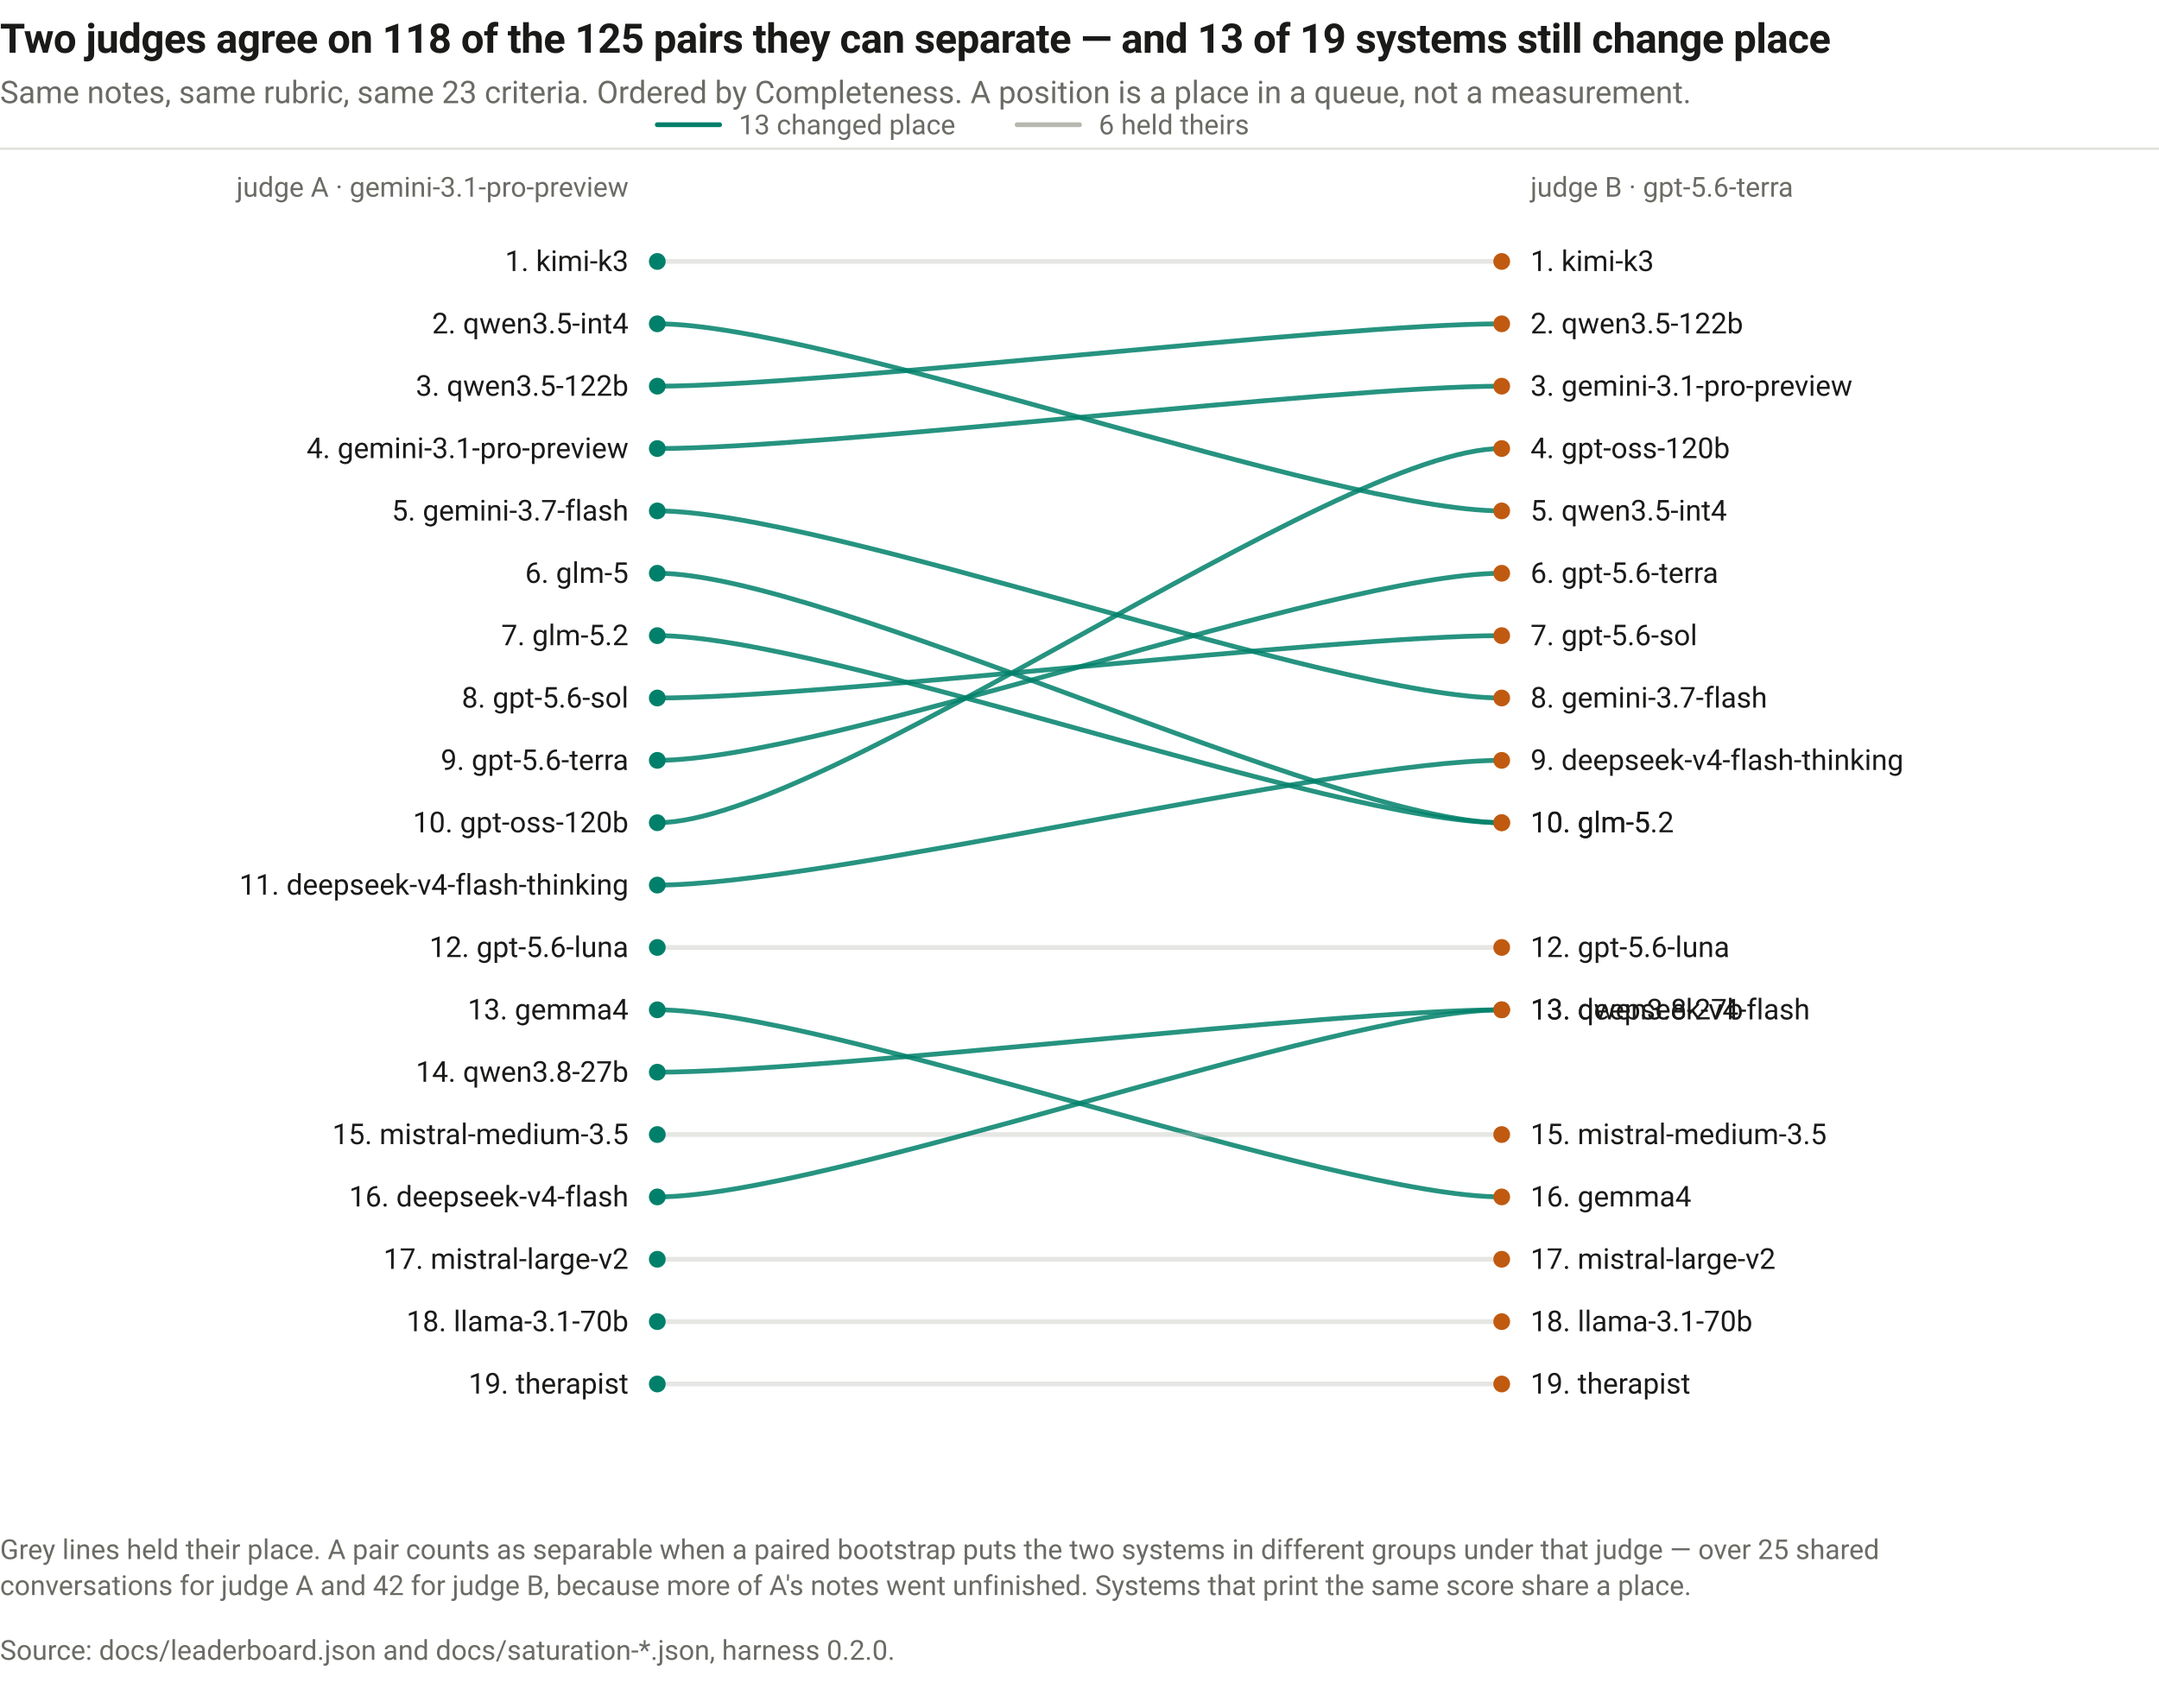
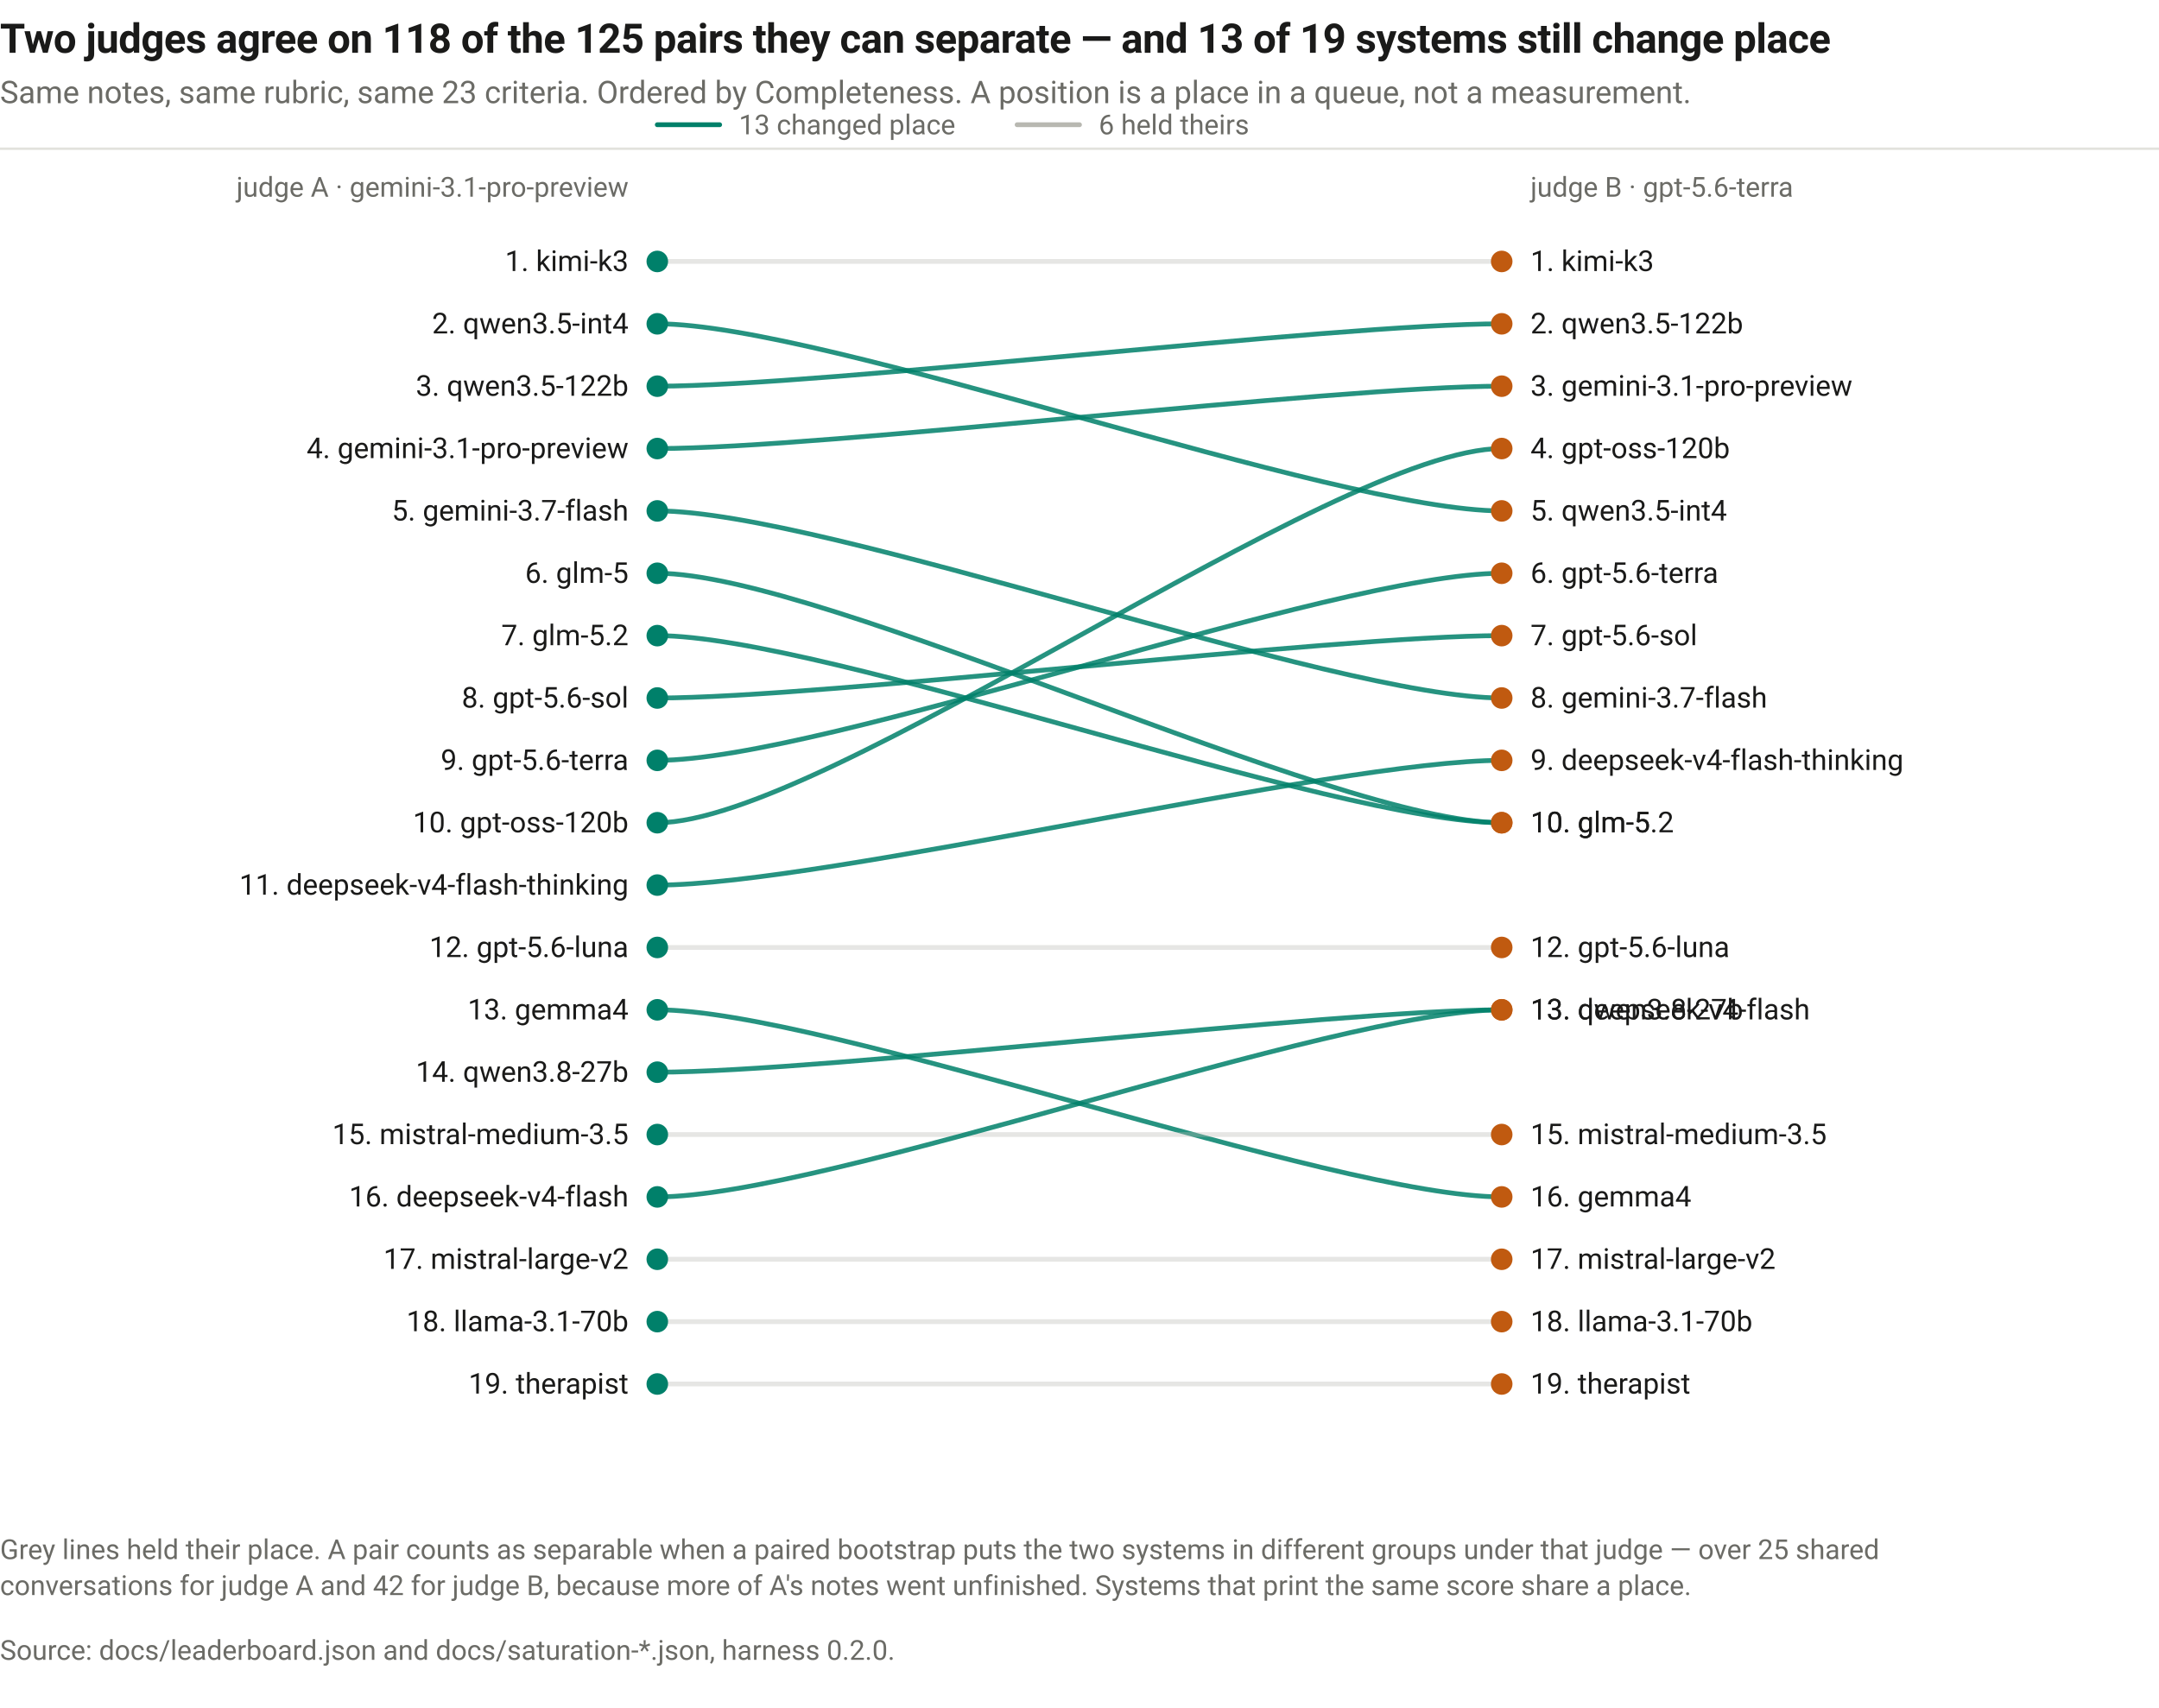
<svg xmlns="http://www.w3.org/2000/svg" class="fig" width="900" height="712" viewBox="0 0 900 712" role="img" aria-label="13 of 19 systems change place">
  <style>
  .fig { font: 13px/1.4 -apple-system, BlinkMacSystemFont, "Segoe UI", Roboto, sans-serif; }
  .fig text { fill: #1a1a19; }
  .fig .muted { fill: #6b6b66; }
  .fig .rule { stroke: #e2e2dd; stroke-width: 1; }
  .fig .title { font-size: 17px; font-weight: 650; letter-spacing: -.01em; }
  .fig .sub { font-size: 13px; fill: #6b6b66; }
  .fig .note { font-size: 11.5px; fill: #6b6b66; }
  .fig .name { font-size: 12px; }
  .fig .value { font-size: 11.5px; fill: #6b6b66; font-variant-numeric: tabular-nums; }
  .fig .a { stroke: #00806a; }
  .fig .b { stroke: #c05a10; }
  .fig .fill-a { fill: #00806a; }
  .fig .fill-b { fill: #c05a10; }
  .fig .flat { stroke: #b8b8b1; }
  .fig .fill-flat { fill: #b8b8b1; }
  .fig .band { fill: #f0f0eb; }
  /* The ring that keeps overlapping marks apart is the *surface*, so it has to
     flip with the theme. Written as a literal it put a white halo on every dot
     in dark mode. */
  .fig .ring { stroke: #fcfcfb; }
  @media (prefers-color-scheme: dark) {
    .fig text { fill: #e8e8e4; }
    .fig .muted, .fig .sub, .fig .note, .fig .value { fill: #9a9a94; }
    .fig .rule { stroke: #2c2e31; }
    .fig .a { stroke: #22a184; }
    .fig .b { stroke: #c9701f; }
    .fig .fill-a { fill: #22a184; }
    .fig .fill-b { fill: #c9701f; }
    .fig .flat { stroke: #55554f; }
    .fig .fill-flat { fill: #55554f; }
    .fig .band { fill: #26282b; }
    .fig .ring { stroke: #1a1a19; }
  }
</style>
  <text class="title" x="0" y="22">Two judges agree on 118 of the 125 pairs they can separate — and 13 of 19 systems still change place</text>
  <text class="sub" x="0" y="43">Same notes, same rubric, same 23 criteria. Ordered by Completeness. A position is a place in a queue, not a measurement.</text>
  <line class="rule" x1="0" y1="62" x2="900" y2="62" />
  <text class="value" x="262" y="82" text-anchor="end">judge A · gemini-3.1-pro-preview</text>
  <text class="value" x="638" y="82">judge B · gpt-5.6-terra</text>
  <line class="a" x1="274" y1="52" x2="300" y2="52" stroke-width="2" stroke-linecap="round" />
  <text class="value" x="308" y="56">13 changed place</text>
  <line class="flat" x1="424" y1="52" x2="450" y2="52" stroke-width="2" stroke-linecap="round" />
  <text class="value" x="458" y="56">6 held theirs</text>
  <g>
    <path class="flat" d="M 274 109.0 C 344 109.0, 556 109.0, 626 109.0" fill="none" stroke-width="2" stroke-opacity="0.35" stroke-linecap="round" />
-     <circle cx="274" cy="109.0" r="3.5" class="fill-a" />
-     <circle cx="626" cy="109.0" r="3.5" class="fill-b" />
+     <circle cx="274" cy="109.0" r="4.5" class="fill-a" />
+     <circle cx="626" cy="109.0" r="4.5" class="fill-b" />
  </g>
  <g>
    <path class="a" d="M 274 135.0 C 344 135.0, 556 213.0, 626 213.0" fill="none" stroke-width="2" stroke-opacity="0.85" stroke-linecap="round" />
-     <circle cx="274" cy="135.0" r="3.5" class="fill-a" />
-     <circle cx="626" cy="213.0" r="3.5" class="fill-b" />
+     <circle cx="274" cy="135.0" r="4.5" class="fill-a" />
+     <circle cx="626" cy="213.0" r="4.5" class="fill-b" />
  </g>
  <g>
    <path class="a" d="M 274 161.0 C 344 161.0, 556 135.0, 626 135.0" fill="none" stroke-width="2" stroke-opacity="0.85" stroke-linecap="round" />
-     <circle cx="274" cy="161.0" r="3.5" class="fill-a" />
-     <circle cx="626" cy="135.0" r="3.5" class="fill-b" />
+     <circle cx="274" cy="161.0" r="4.5" class="fill-a" />
+     <circle cx="626" cy="135.0" r="4.5" class="fill-b" />
  </g>
  <g>
    <path class="a" d="M 274 187.0 C 344 187.0, 556 161.0, 626 161.0" fill="none" stroke-width="2" stroke-opacity="0.85" stroke-linecap="round" />
-     <circle cx="274" cy="187.0" r="3.5" class="fill-a" />
-     <circle cx="626" cy="161.0" r="3.5" class="fill-b" />
+     <circle cx="274" cy="187.0" r="4.5" class="fill-a" />
+     <circle cx="626" cy="161.0" r="4.5" class="fill-b" />
  </g>
  <g>
    <path class="a" d="M 274 213.0 C 344 213.0, 556 291.0, 626 291.0" fill="none" stroke-width="2" stroke-opacity="0.85" stroke-linecap="round" />
-     <circle cx="274" cy="213.0" r="3.5" class="fill-a" />
-     <circle cx="626" cy="291.0" r="3.5" class="fill-b" />
+     <circle cx="274" cy="213.0" r="4.5" class="fill-a" />
+     <circle cx="626" cy="291.0" r="4.5" class="fill-b" />
  </g>
  <g>
    <path class="a" d="M 274 239.0 C 344 239.0, 556 343.0, 626 343.0" fill="none" stroke-width="2" stroke-opacity="0.85" stroke-linecap="round" />
-     <circle cx="274" cy="239.0" r="3.5" class="fill-a" />
-     <circle cx="626" cy="343.0" r="3.5" class="fill-b" />
+     <circle cx="274" cy="239.0" r="4.5" class="fill-a" />
+     <circle cx="626" cy="343.0" r="4.5" class="fill-b" />
  </g>
  <g>
    <path class="a" d="M 274 265.0 C 344 265.0, 556 343.0, 626 343.0" fill="none" stroke-width="2" stroke-opacity="0.85" stroke-linecap="round" />
-     <circle cx="274" cy="265.0" r="3.5" class="fill-a" />
-     <circle cx="626" cy="343.0" r="3.5" class="fill-b" />
+     <circle cx="274" cy="265.0" r="4.5" class="fill-a" />
+     <circle cx="626" cy="343.0" r="4.5" class="fill-b" />
  </g>
  <g>
    <path class="a" d="M 274 291.0 C 344 291.0, 556 265.0, 626 265.0" fill="none" stroke-width="2" stroke-opacity="0.85" stroke-linecap="round" />
-     <circle cx="274" cy="291.0" r="3.5" class="fill-a" />
-     <circle cx="626" cy="265.0" r="3.5" class="fill-b" />
+     <circle cx="274" cy="291.0" r="4.5" class="fill-a" />
+     <circle cx="626" cy="265.0" r="4.5" class="fill-b" />
  </g>
  <g>
    <path class="a" d="M 274 317.0 C 344 317.0, 556 239.0, 626 239.0" fill="none" stroke-width="2" stroke-opacity="0.85" stroke-linecap="round" />
-     <circle cx="274" cy="317.0" r="3.5" class="fill-a" />
-     <circle cx="626" cy="239.0" r="3.5" class="fill-b" />
+     <circle cx="274" cy="317.0" r="4.5" class="fill-a" />
+     <circle cx="626" cy="239.0" r="4.5" class="fill-b" />
  </g>
  <g>
    <path class="a" d="M 274 343.0 C 344 343.0, 556 187.0, 626 187.0" fill="none" stroke-width="2" stroke-opacity="0.85" stroke-linecap="round" />
-     <circle cx="274" cy="343.0" r="3.5" class="fill-a" />
-     <circle cx="626" cy="187.0" r="3.5" class="fill-b" />
+     <circle cx="274" cy="343.0" r="4.5" class="fill-a" />
+     <circle cx="626" cy="187.0" r="4.5" class="fill-b" />
  </g>
  <g>
    <path class="a" d="M 274 369.0 C 344 369.0, 556 317.0, 626 317.0" fill="none" stroke-width="2" stroke-opacity="0.85" stroke-linecap="round" />
-     <circle cx="274" cy="369.0" r="3.5" class="fill-a" />
-     <circle cx="626" cy="317.0" r="3.5" class="fill-b" />
+     <circle cx="274" cy="369.0" r="4.5" class="fill-a" />
+     <circle cx="626" cy="317.0" r="4.5" class="fill-b" />
  </g>
  <g>
    <path class="flat" d="M 274 395.0 C 344 395.0, 556 395.0, 626 395.0" fill="none" stroke-width="2" stroke-opacity="0.35" stroke-linecap="round" />
-     <circle cx="274" cy="395.0" r="3.5" class="fill-a" />
-     <circle cx="626" cy="395.0" r="3.5" class="fill-b" />
+     <circle cx="274" cy="395.0" r="4.5" class="fill-a" />
+     <circle cx="626" cy="395.0" r="4.5" class="fill-b" />
  </g>
  <g>
    <path class="a" d="M 274 421.0 C 344 421.0, 556 499.0, 626 499.0" fill="none" stroke-width="2" stroke-opacity="0.85" stroke-linecap="round" />
-     <circle cx="274" cy="421.0" r="3.5" class="fill-a" />
-     <circle cx="626" cy="499.0" r="3.5" class="fill-b" />
+     <circle cx="274" cy="421.0" r="4.5" class="fill-a" />
+     <circle cx="626" cy="499.0" r="4.5" class="fill-b" />
  </g>
  <g>
    <path class="a" d="M 274 447.0 C 344 447.0, 556 421.0, 626 421.0" fill="none" stroke-width="2" stroke-opacity="0.85" stroke-linecap="round" />
-     <circle cx="274" cy="447.0" r="3.5" class="fill-a" />
-     <circle cx="626" cy="421.0" r="3.5" class="fill-b" />
+     <circle cx="274" cy="447.0" r="4.5" class="fill-a" />
+     <circle cx="626" cy="421.0" r="4.5" class="fill-b" />
  </g>
  <g>
    <path class="flat" d="M 274 473.0 C 344 473.0, 556 473.0, 626 473.0" fill="none" stroke-width="2" stroke-opacity="0.35" stroke-linecap="round" />
-     <circle cx="274" cy="473.0" r="3.5" class="fill-a" />
-     <circle cx="626" cy="473.0" r="3.5" class="fill-b" />
+     <circle cx="274" cy="473.0" r="4.5" class="fill-a" />
+     <circle cx="626" cy="473.0" r="4.5" class="fill-b" />
  </g>
  <g>
    <path class="a" d="M 274 499.0 C 344 499.0, 556 421.0, 626 421.0" fill="none" stroke-width="2" stroke-opacity="0.85" stroke-linecap="round" />
-     <circle cx="274" cy="499.0" r="3.5" class="fill-a" />
-     <circle cx="626" cy="421.0" r="3.5" class="fill-b" />
+     <circle cx="274" cy="499.0" r="4.5" class="fill-a" />
+     <circle cx="626" cy="421.0" r="4.5" class="fill-b" />
  </g>
  <g>
    <path class="flat" d="M 274 525.0 C 344 525.0, 556 525.0, 626 525.0" fill="none" stroke-width="2" stroke-opacity="0.35" stroke-linecap="round" />
-     <circle cx="274" cy="525.0" r="3.5" class="fill-a" />
-     <circle cx="626" cy="525.0" r="3.5" class="fill-b" />
+     <circle cx="274" cy="525.0" r="4.5" class="fill-a" />
+     <circle cx="626" cy="525.0" r="4.5" class="fill-b" />
  </g>
  <g>
    <path class="flat" d="M 274 551.0 C 344 551.0, 556 551.0, 626 551.0" fill="none" stroke-width="2" stroke-opacity="0.35" stroke-linecap="round" />
-     <circle cx="274" cy="551.0" r="3.5" class="fill-a" />
-     <circle cx="626" cy="551.0" r="3.5" class="fill-b" />
+     <circle cx="274" cy="551.0" r="4.5" class="fill-a" />
+     <circle cx="626" cy="551.0" r="4.5" class="fill-b" />
  </g>
  <g>
    <path class="flat" d="M 274 577.0 C 344 577.0, 556 577.0, 626 577.0" fill="none" stroke-width="2" stroke-opacity="0.35" stroke-linecap="round" />
-     <circle cx="274" cy="577.0" r="3.5" class="fill-a" />
-     <circle cx="626" cy="577.0" r="3.5" class="fill-b" />
+     <circle cx="274" cy="577.0" r="4.5" class="fill-a" />
+     <circle cx="626" cy="577.0" r="4.5" class="fill-b" />
  </g>
  <text class="name" x="262" y="113.0" text-anchor="end">1. kimi-k3</text>
  <text class="name" x="262" y="139.0" text-anchor="end">2. qwen3.5-int4</text>
  <text class="name" x="262" y="165.0" text-anchor="end">3. qwen3.5-122b</text>
  <text class="name" x="262" y="191.0" text-anchor="end">4. gemini-3.1-pro-preview</text>
  <text class="name" x="262" y="217.0" text-anchor="end">5. gemini-3.7-flash</text>
  <text class="name" x="262" y="243.0" text-anchor="end">6. glm-5</text>
  <text class="name" x="262" y="269.0" text-anchor="end">7. glm-5.2</text>
  <text class="name" x="262" y="295.0" text-anchor="end">8. gpt-5.6-sol</text>
  <text class="name" x="262" y="321.0" text-anchor="end">9. gpt-5.6-terra</text>
  <text class="name" x="262" y="347.0" text-anchor="end">10. gpt-oss-120b</text>
  <text class="name" x="262" y="373.0" text-anchor="end">11. deepseek-v4-flash-thinking</text>
  <text class="name" x="262" y="399.0" text-anchor="end">12. gpt-5.6-luna</text>
  <text class="name" x="262" y="425.0" text-anchor="end">13. gemma4</text>
  <text class="name" x="262" y="451.0" text-anchor="end">14. qwen3.8-27b</text>
  <text class="name" x="262" y="477.0" text-anchor="end">15. mistral-medium-3.5</text>
  <text class="name" x="262" y="503.0" text-anchor="end">16. deepseek-v4-flash</text>
  <text class="name" x="262" y="529.0" text-anchor="end">17. mistral-large-v2</text>
  <text class="name" x="262" y="555.0" text-anchor="end">18. llama-3.1-70b</text>
  <text class="name" x="262" y="581.0" text-anchor="end">19. therapist</text>
  <text class="name" x="638" y="113.0">1. kimi-k3</text>
  <text class="name" x="638" y="139.0">2. qwen3.5-122b</text>
  <text class="name" x="638" y="165.0">3. gemini-3.1-pro-preview</text>
  <text class="name" x="638" y="191.0">4. gpt-oss-120b</text>
  <text class="name" x="638" y="217.0">5. qwen3.5-int4</text>
  <text class="name" x="638" y="243.0">6. gpt-5.6-terra</text>
  <text class="name" x="638" y="269.0">7. gpt-5.6-sol</text>
  <text class="name" x="638" y="295.0">8. gemini-3.7-flash</text>
  <text class="name" x="638" y="321.0">9. deepseek-v4-flash-thinking</text>
  <text class="name" x="638" y="347.0">10. glm-5</text>
  <text class="name" x="638" y="347.0">10. glm-5.2</text>
  <text class="name" x="638" y="399.0">12. gpt-5.6-luna</text>
  <text class="name" x="638" y="425.0">13. deepseek-v4-flash</text>
  <text class="name" x="638" y="425.0">13. qwen3.8-27b</text>
  <text class="name" x="638" y="477.0">15. mistral-medium-3.5</text>
  <text class="name" x="638" y="503.0">16. gemma4</text>
  <text class="name" x="638" y="529.0">17. mistral-large-v2</text>
  <text class="name" x="638" y="555.0">18. llama-3.1-70b</text>
  <text class="name" x="638" y="581.0">19. therapist</text>
  <text class="note" x="0" y="650">Grey lines held their place. A pair counts as separable when a paired bootstrap puts the two systems in different groups under that judge — over 25 shared</text>
  <text class="note" x="0" y="665">conversations for judge A and 42 for judge B, because more of A's notes went unfinished. Systems that print the same score share a place.</text>
  <text class="note" x="0" y="692">Source: docs/leaderboard.json and docs/saturation-*.json, harness 0.2.0.</text>
</svg>
